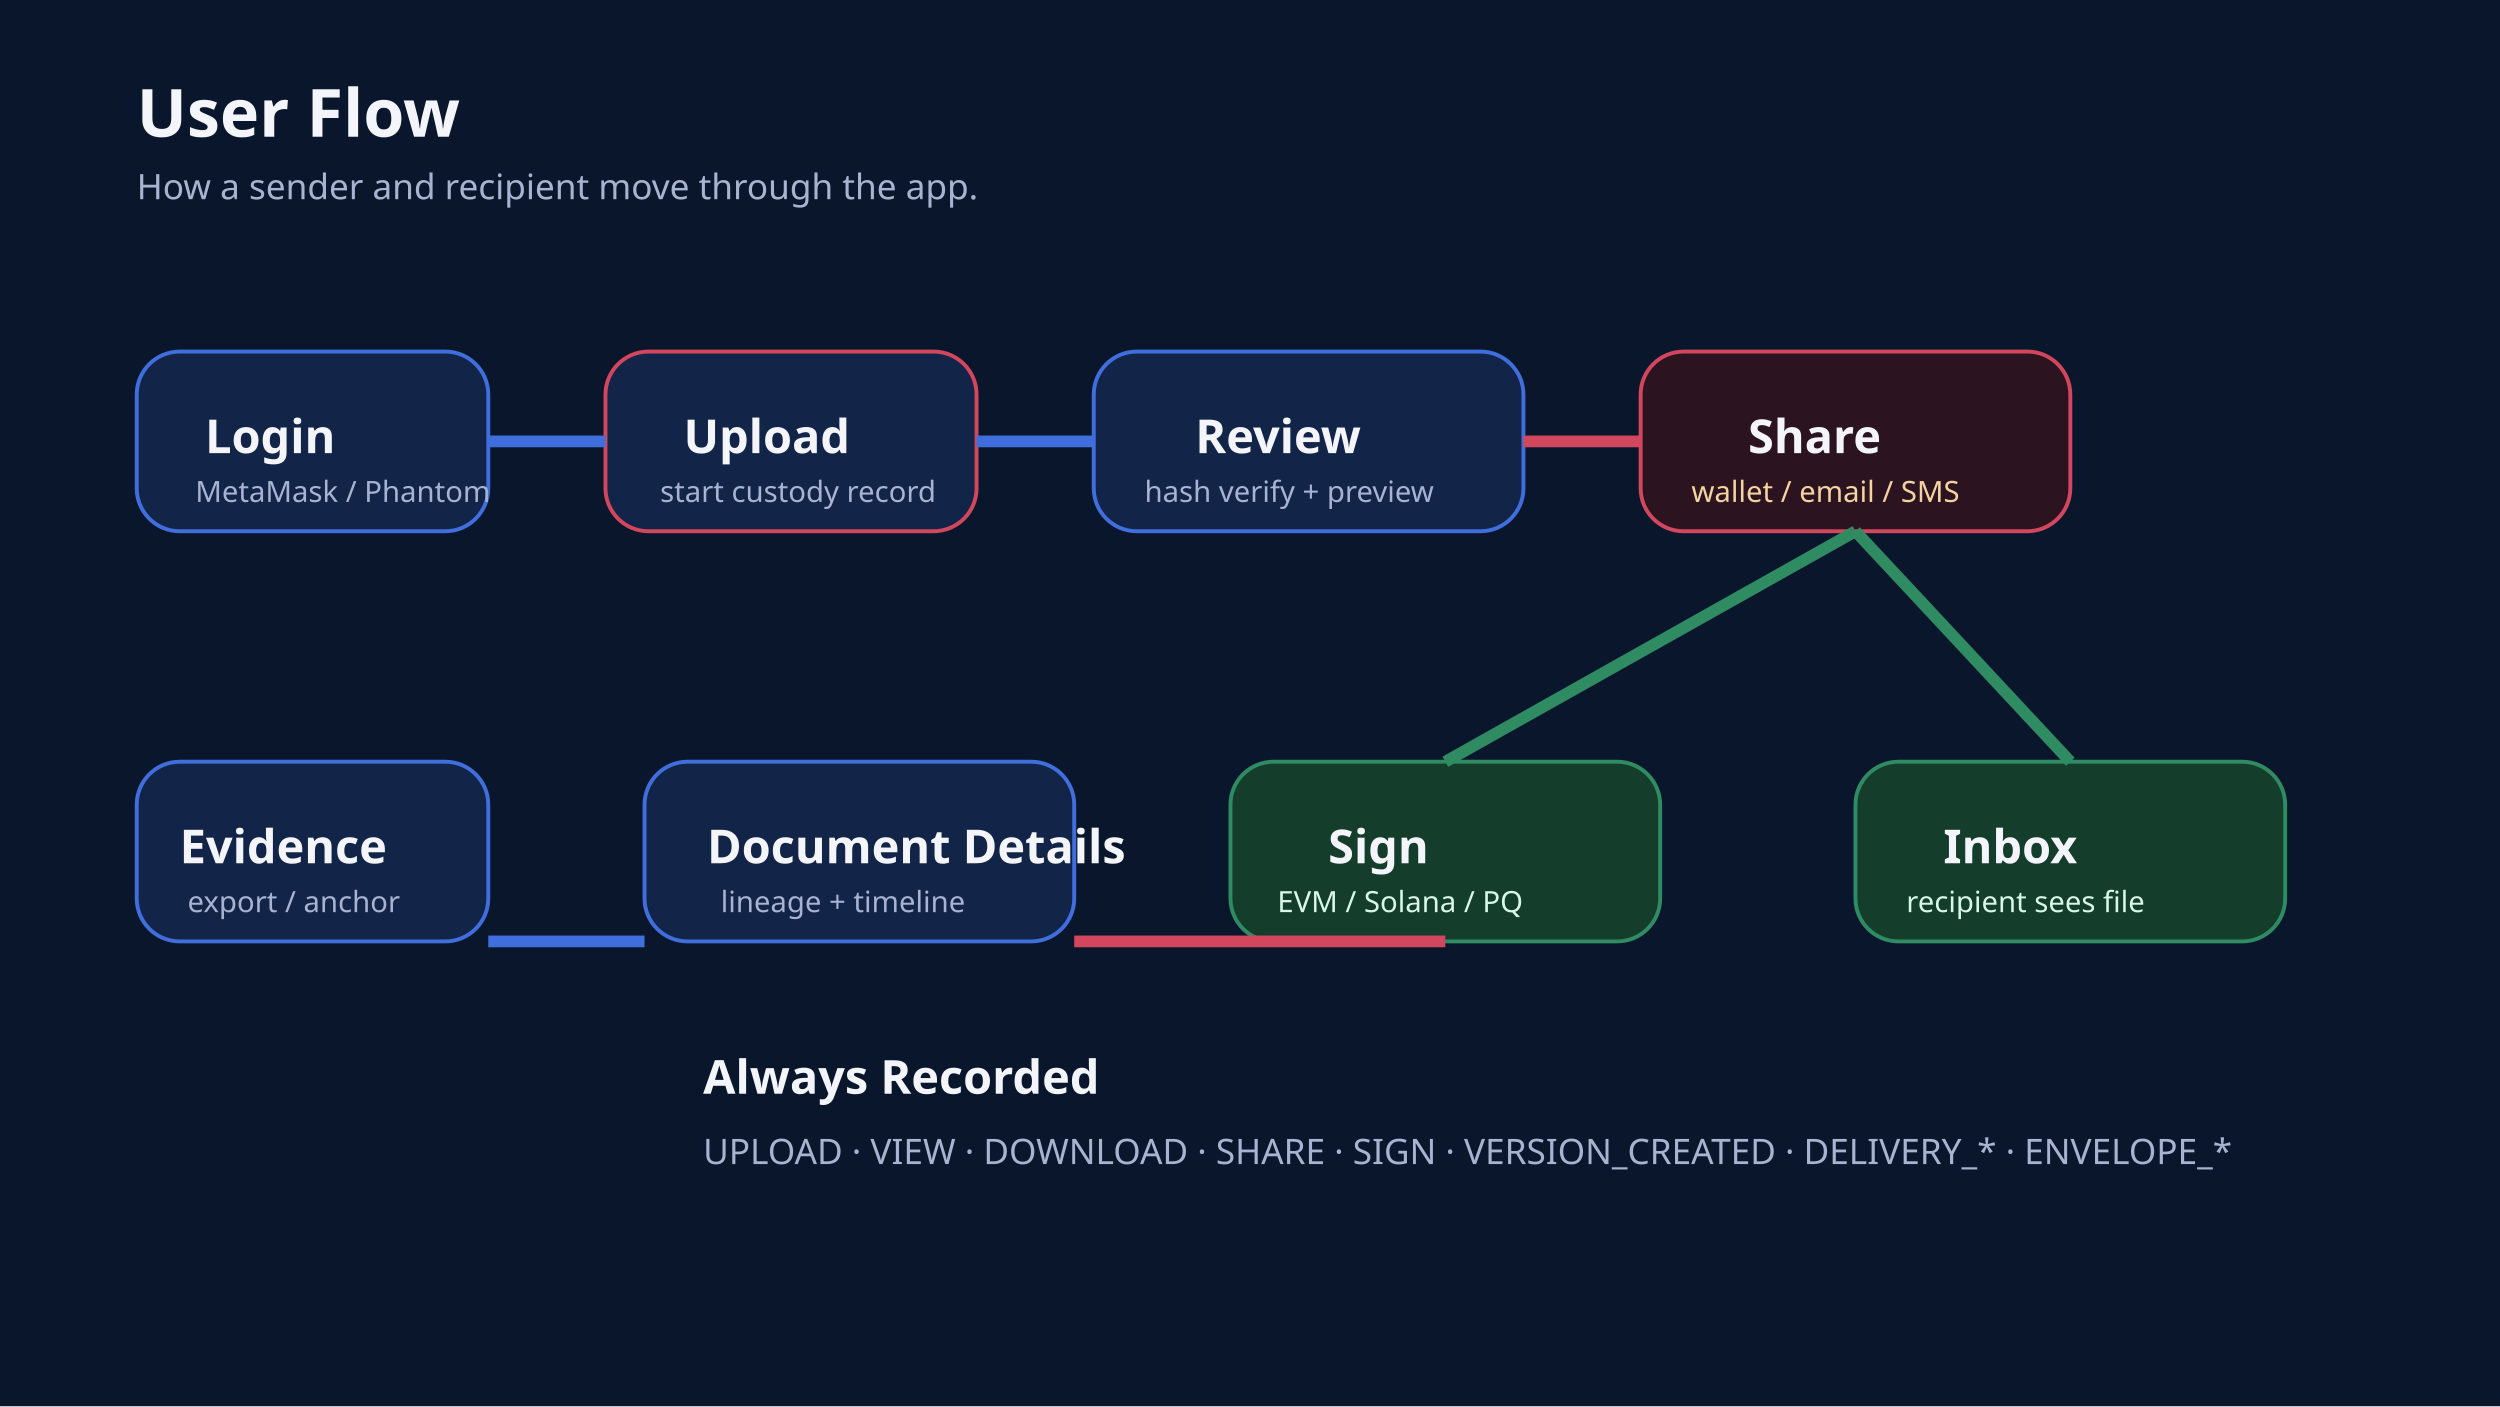
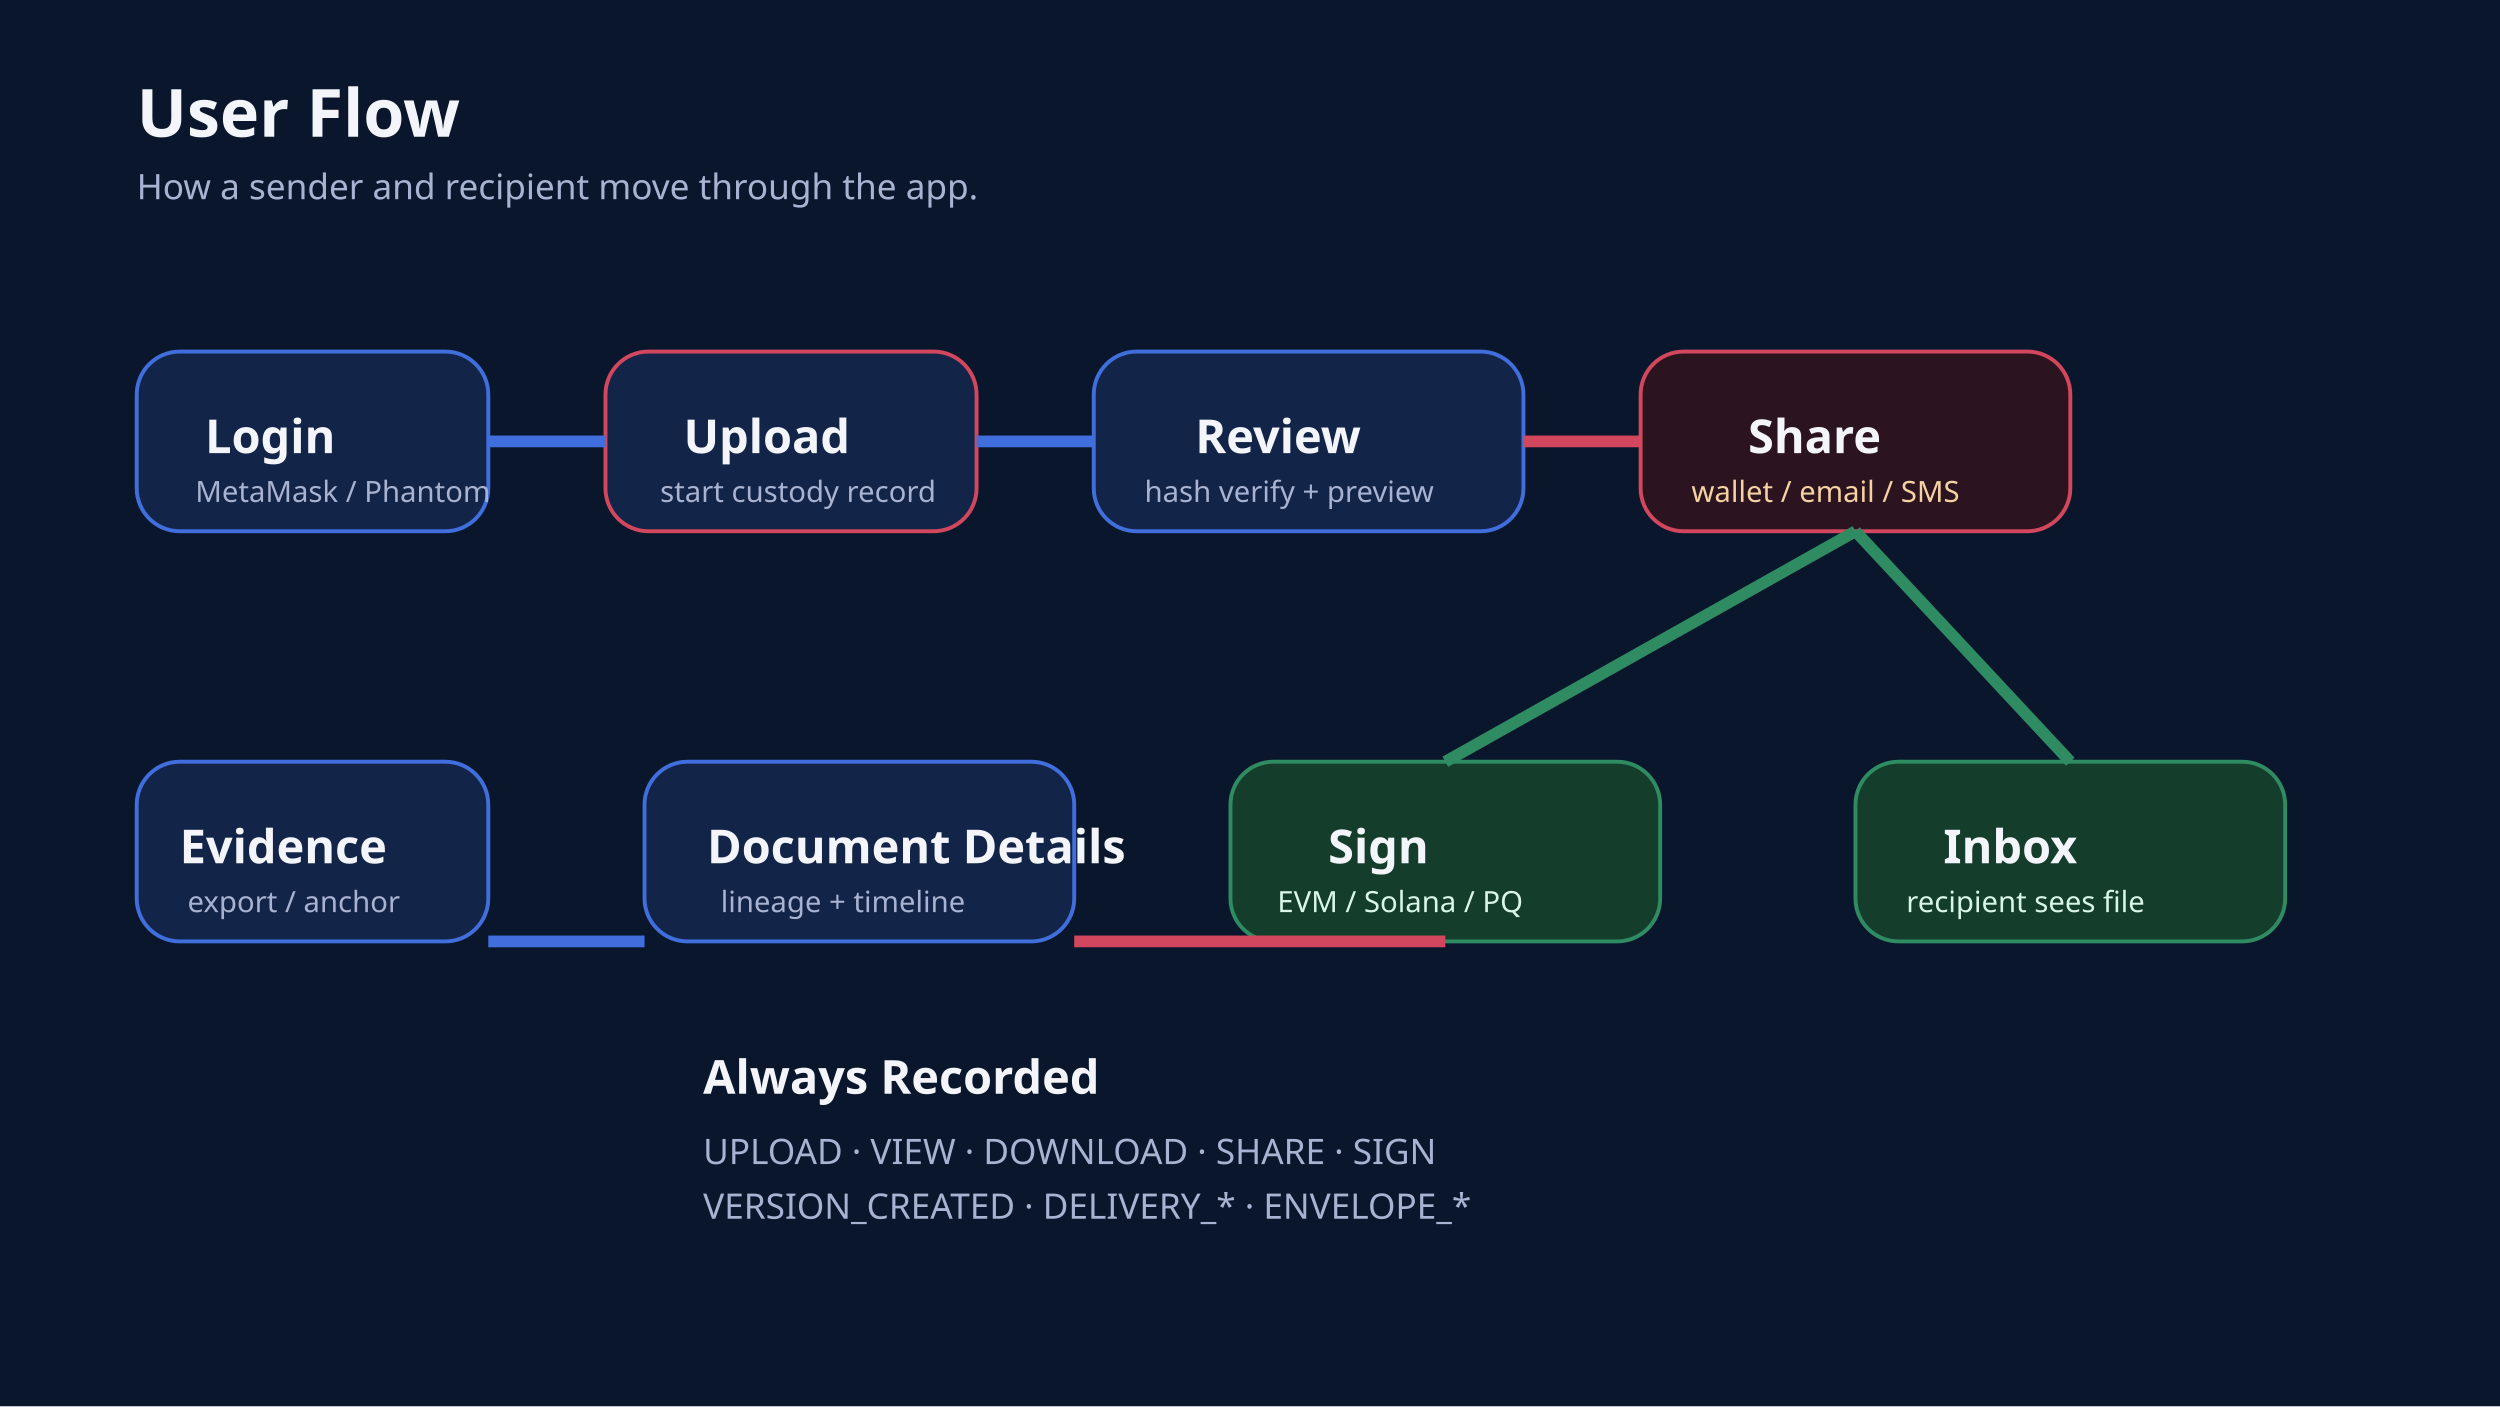
<svg xmlns="http://www.w3.org/2000/svg" width="1280" height="720" viewBox="0 0 1280 720" role="img" aria-labelledby="title desc">
  <rect width="1280" height="720" fill="#09162b" />
  <text x="70" y="70" fill="#f3f5fb" font-size="34" font-family="Avenir Next, Segoe UI, sans-serif" font-weight="700">User Flow</text>
  <text x="70" y="102" fill="#a8b3d1" font-size="18" font-family="Avenir Next, Segoe UI, sans-serif">How a sender and recipient move through the app.</text>
  <g font-family="Avenir Next, Segoe UI, sans-serif">
    <rect x="70" y="180" rx="22" ry="22" width="180" height="92" fill="#132449" stroke="#406fdd" stroke-width="2" />
    <text x="105" y="232" fill="#f3f5fb" font-size="24" font-weight="700">Login</text>
    <text x="100" y="257" fill="#a8b3d1" font-size="15">MetaMask / Phantom</text>
    <rect x="310" y="180" rx="22" ry="22" width="190" height="92" fill="#132449" stroke="#d2475d" stroke-width="2" />
    <text x="350" y="232" fill="#f3f5fb" font-size="24" font-weight="700">Upload</text>
    <text x="338" y="257" fill="#a8b3d1" font-size="15">start custody record</text>
    <rect x="560" y="180" rx="22" ry="22" width="220" height="92" fill="#132449" stroke="#406fdd" stroke-width="2" />
    <text x="612" y="232" fill="#f3f5fb" font-size="24" font-weight="700">Review</text>
    <text x="586" y="257" fill="#a8b3d1" font-size="15">hash verify + preview</text>
    <rect x="840" y="180" rx="22" ry="22" width="220" height="92" fill="#2b1320" stroke="#d2475d" stroke-width="2" />
    <text x="895" y="232" fill="#f3f5fb" font-size="24" font-weight="700">Share</text>
    <text x="866" y="257" fill="#f4d2a1" font-size="15">wallet / email / SMS</text>
    <rect x="950" y="390" rx="22" ry="22" width="220" height="92" fill="#143d2c" stroke="#2f8c62" stroke-width="2" />
    <text x="995" y="442" fill="#f3f5fb" font-size="24" font-weight="700">Inbox</text>
    <text x="976" y="467" fill="#d8f7e7" font-size="15">recipient sees file</text>
    <rect x="630" y="390" rx="22" ry="22" width="220" height="92" fill="#143d2c" stroke="#2f8c62" stroke-width="2" />
    <text x="680" y="442" fill="#f3f5fb" font-size="24" font-weight="700">Sign</text>
    <text x="654" y="467" fill="#d8f7e7" font-size="15">EVM / Solana / PQ</text>
    <rect x="330" y="390" rx="22" ry="22" width="220" height="92" fill="#132449" stroke="#406fdd" stroke-width="2" />
    <text x="362" y="442" fill="#f3f5fb" font-size="24" font-weight="700">Document Details</text>
    <text x="369" y="467" fill="#a8b3d1" font-size="15">lineage + timeline</text>
    <rect x="70" y="390" rx="22" ry="22" width="180" height="92" fill="#132449" stroke="#406fdd" stroke-width="2" />
    <text x="92" y="442" fill="#f3f5fb" font-size="24" font-weight="700">Evidence</text>
    <text x="96" y="467" fill="#a8b3d1" font-size="15">export / anchor</text>
    <path d="M250 226 L310 226" stroke="#406fdd" stroke-width="6" fill="none" />
    <path d="M500 226 L560 226" stroke="#406fdd" stroke-width="6" fill="none" />
    <path d="M780 226 L840 226" stroke="#d2475d" stroke-width="6" fill="none" />
    <path d="M950 272 L1060 390" stroke="#2f8c62" stroke-width="6" fill="none" />
    <path d="M950 272 L740 390" stroke="#2f8c62" stroke-width="6" fill="none" />
    <path d="M740 482 L550 482" stroke="#d2475d" stroke-width="6" fill="none" />
    <path d="M330 482 L250 482" stroke="#406fdd" stroke-width="6" fill="none" />
    <text x="360" y="560" fill="#f3f5fb" font-size="24" font-weight="700">Always Recorded</text>
-     <text x="360" y="596" fill="#a8b3d1" font-size="18">UPLOAD · VIEW · DOWNLOAD · SHARE · SIGN · VERSION_CREATED · DELIVERY_* · ENVELOPE_* </text>
+     <text x="360" y="596" fill="#a8b3d1" font-size="18">UPLOAD · VIEW · DOWNLOAD · SHARE · SIGN</text>
+     <text x="360" y="624" fill="#a8b3d1" font-size="18">VERSION_CREATED · DELIVERY_* · ENVELOPE_*</text>
  </g>
</svg>
